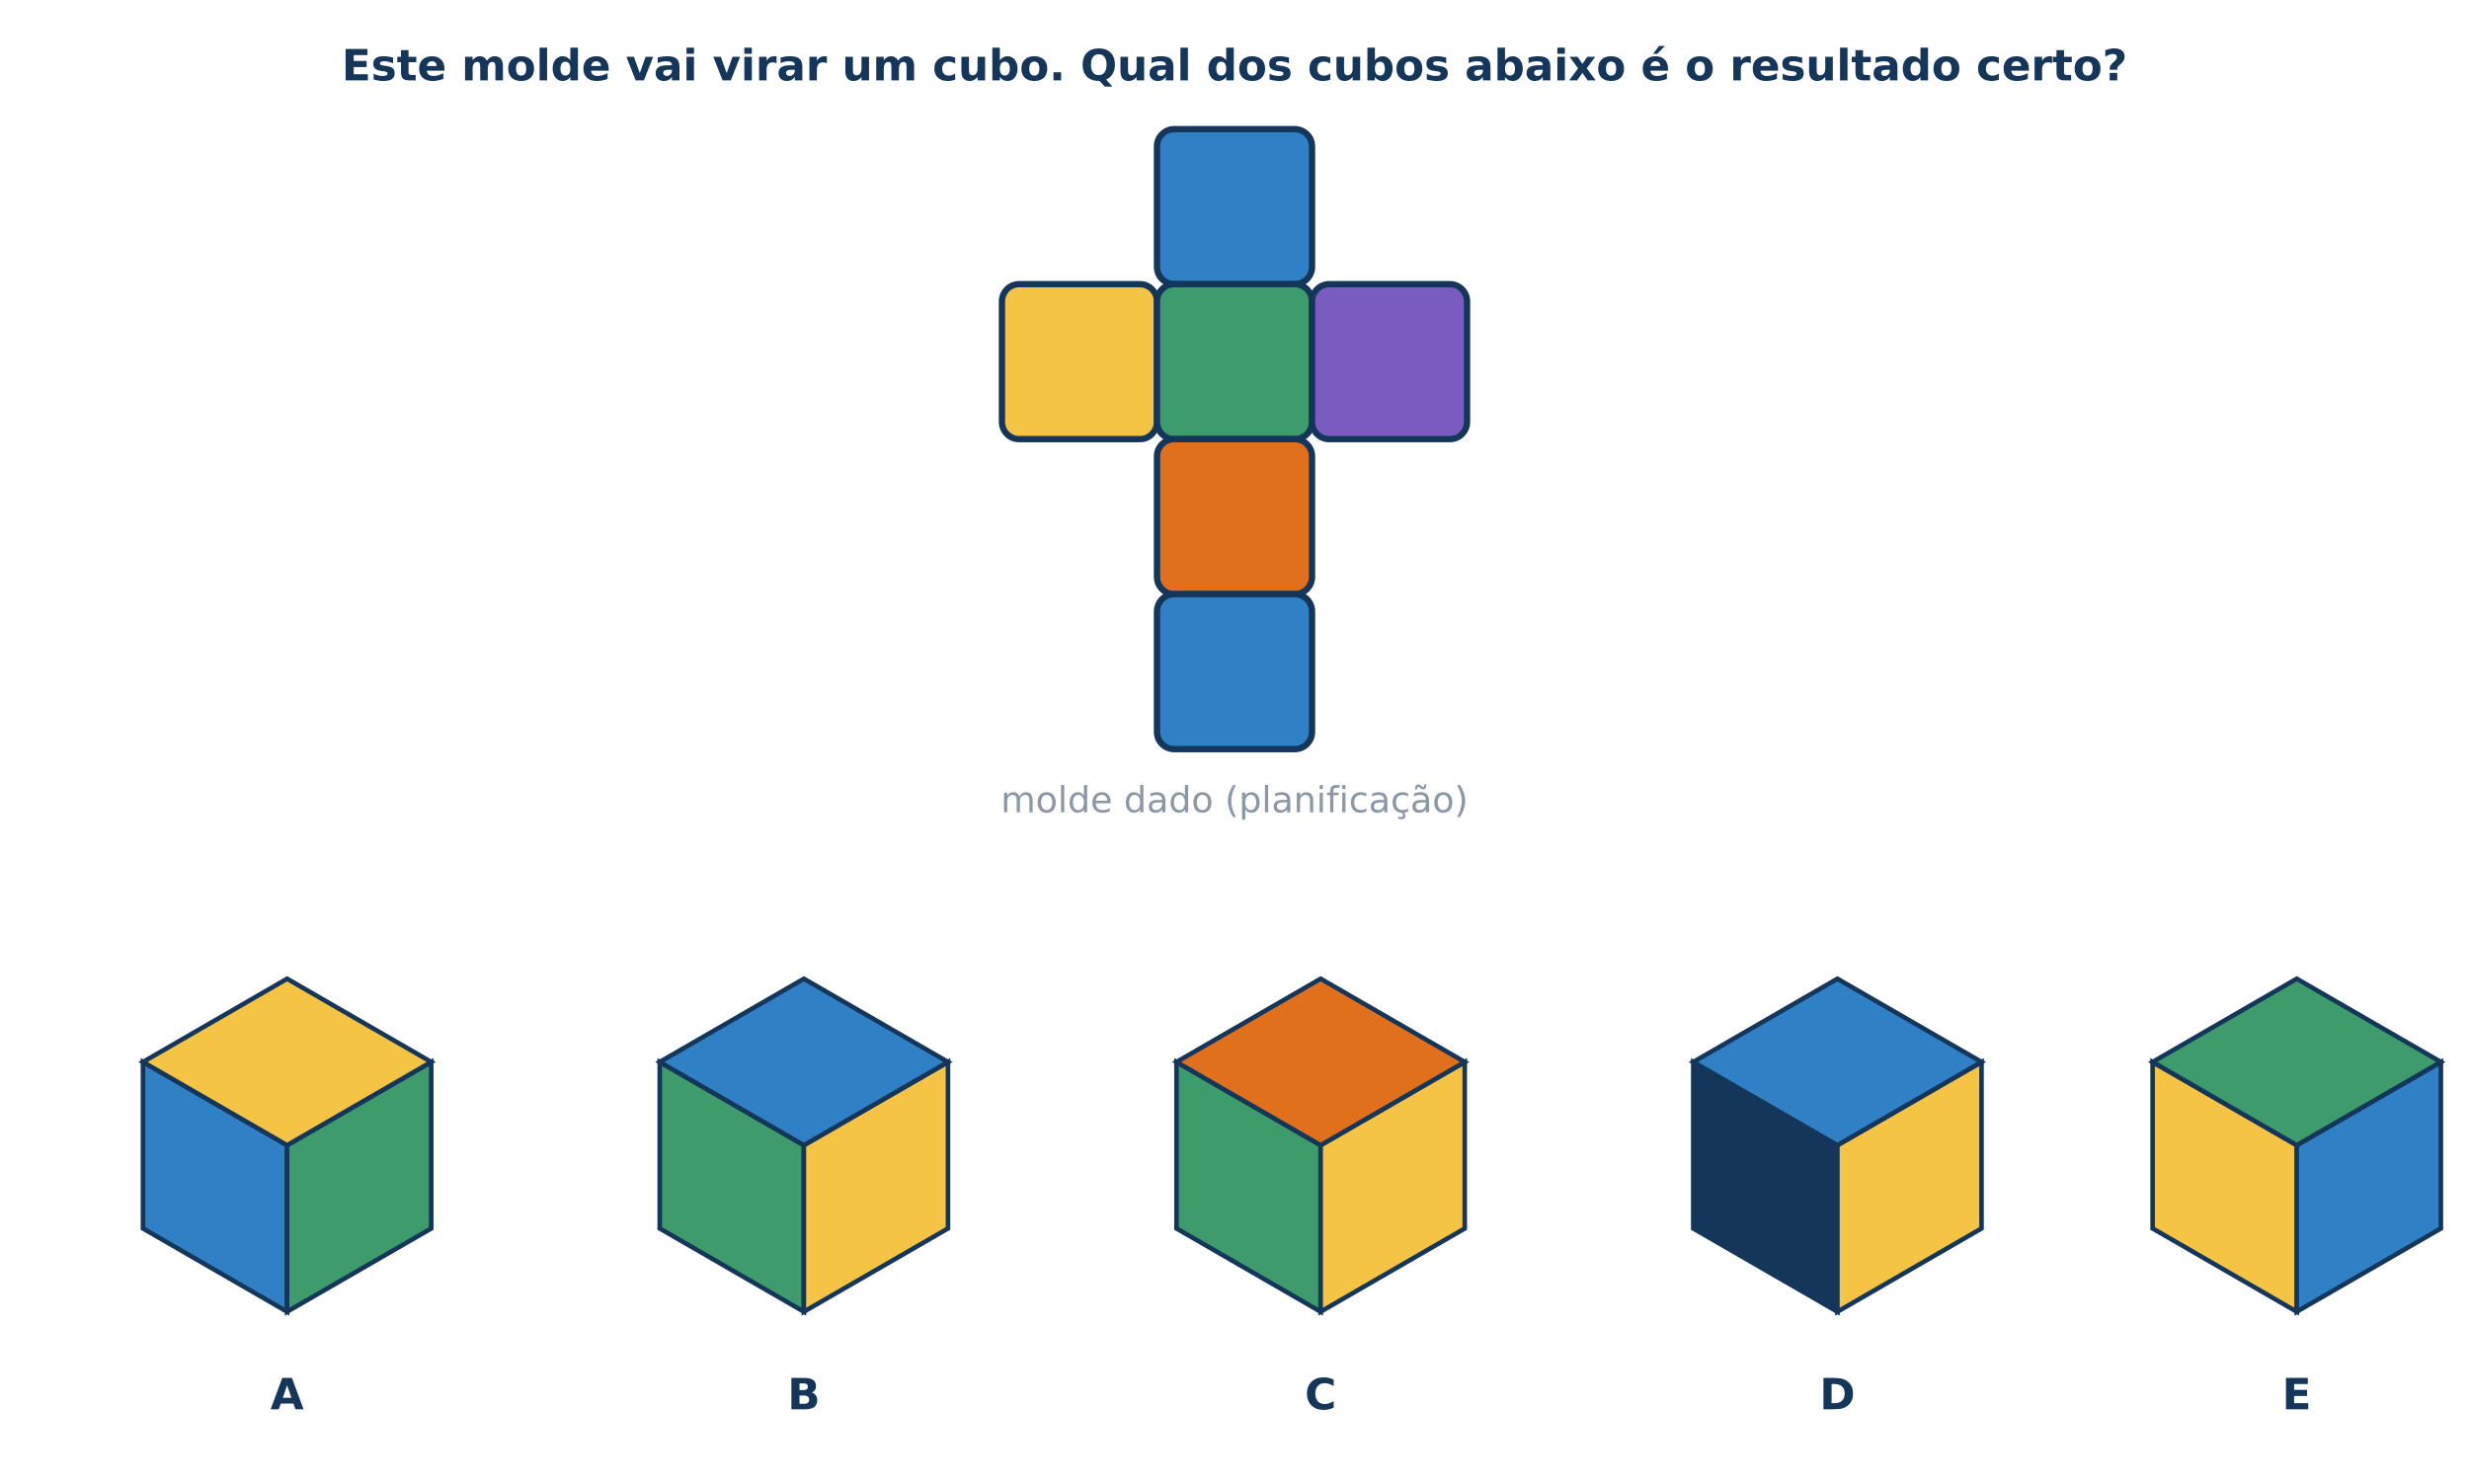
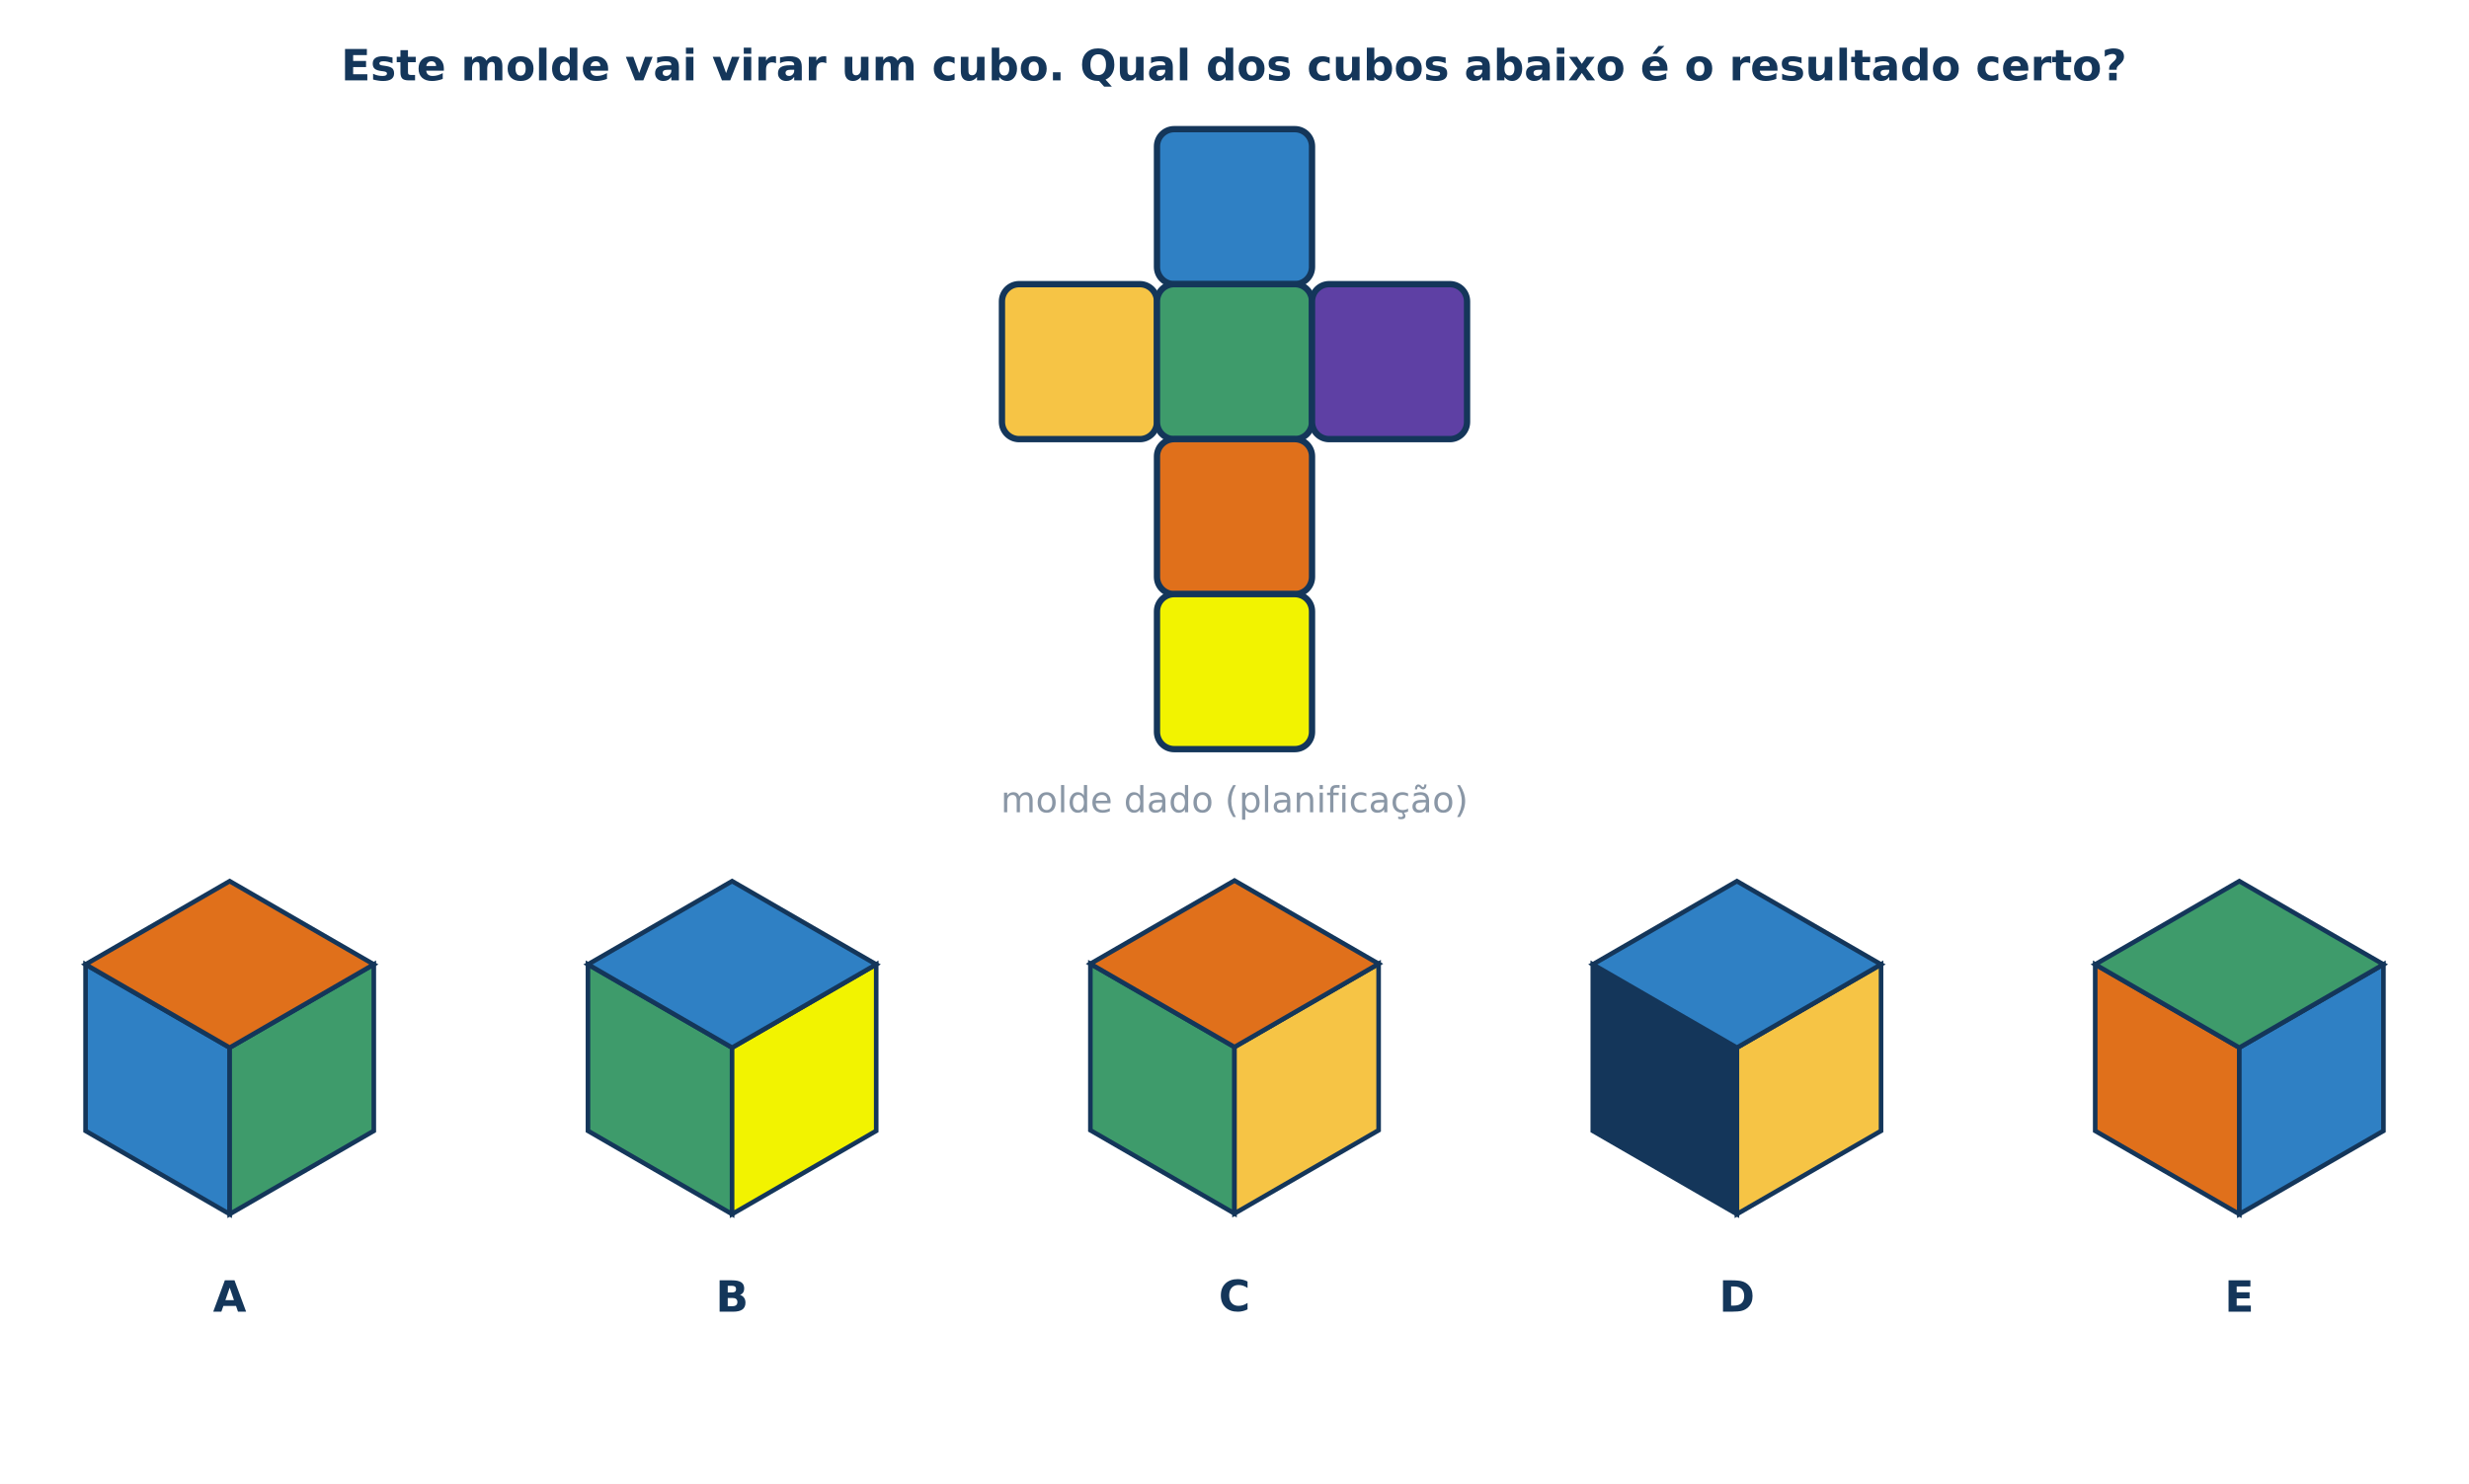
- <svg xmlns="http://www.w3.org/2000/svg" viewBox="0 0 860 517">
-   <rect width="860" height="517" fill="white" />
-   <text x="430.0" y="28.0" font-family="DejaVu Sans" font-size="15" font-weight="bold" fill="#14365A" text-anchor="middle">Este molde vai virar um cubo. Qual dos cubos abaixo é o resultado certo?</text>
-   <rect x="403.0" y="45.0" width="54.0" height="54.0" rx="6" fill="#2F80C4" stroke="#14365A" stroke-width="2.2" />
-   <rect x="349.0" y="99.0" width="54.0" height="54.0" rx="6" fill="#F6C445" stroke="#14365A" stroke-width="2.2" />
-   <rect x="403.0" y="99.0" width="54.0" height="54.0" rx="6" fill="#3E9B6B" stroke="#14365A" stroke-width="2.2" />
-   <rect x="457.0" y="99.0" width="54.0" height="54.0" rx="6" fill="#7A5CC0" stroke="#14365A" stroke-width="2.2" />
-   <rect x="403.0" y="153.0" width="54.0" height="54.0" rx="6" fill="#E0701B" stroke="#14365A" stroke-width="2.2" />
-   <rect x="403.0" y="207.0" width="54.0" height="54.0" rx="6" fill="#2F80C4" stroke="#14365A" stroke-width="2.2" />
-   <text x="430.0" y="283.0" font-family="DejaVu Sans" font-size="12.5" font-weight="normal" fill="#8A97A6" text-anchor="middle">molde dado (planificação)</text>
-   <polygon points="229.8,370.0 280.0,399.0 280.0,457.0 229.8,428.0" fill="#3E9B6B" stroke="#14365A" stroke-width="1.6" />
-   <polygon points="330.2,370.0 280.0,399.0 280.0,457.0 330.2,428.0" fill="#F6C445" stroke="#14365A" stroke-width="1.6" />
-   <polygon points="280.0,341.0 330.2,370.0 280.0,399.0 229.8,370.0" fill="#2F80C4" stroke="#14365A" stroke-width="1.6" />
-   <text x="280.0" y="491.0" font-family="DejaVu Sans" font-size="15" font-weight="bold" fill="#14365A" text-anchor="middle">B</text>
-   <polygon points="49.8,370.0 100.0,399.0 100.0,457.0 49.8,428.0" fill="#2F80C4" stroke="#14365A" stroke-width="1.6" />
-   <polygon points="150.2,370.0 100.0,399.0 100.0,457.0 150.2,428.0" fill="#3E9B6B" stroke="#14365A" stroke-width="1.6" />
-   <polygon points="100.0,341.0 150.2,370.0 100.0,399.0 49.8,370.0" fill="#F6C445" stroke="#14365A" stroke-width="1.6" />
-   <text x="100.0" y="491.0" font-family="DejaVu Sans" font-size="15" font-weight="bold" fill="#14365A" text-anchor="middle">A</text>
-   <polygon points="409.8,370.0 460.0,399.0 460.0,457.0 409.8,428.0" fill="#3E9B6B" stroke="#14365A" stroke-width="1.6" />
-   <polygon points="510.2,370.0 460.0,399.0 460.0,457.0 510.2,428.0" fill="#F6C445" stroke="#14365A" stroke-width="1.6" />
-   <polygon points="460.0,341.0 510.2,370.0 460.0,399.0 409.8,370.0" fill="#E0701B" stroke="#14365A" stroke-width="1.6" />
-   <text x="460.0" y="491.0" font-family="DejaVu Sans" font-size="15" font-weight="bold" fill="#14365A" text-anchor="middle">C</text>
-   <polygon points="589.8,370.0 640.0,399.0 640.0,457.0 589.8,428.0" fill="#14365A" stroke="#14365A" stroke-width="1.6" />
-   <polygon points="690.2,370.0 640.0,399.0 640.0,457.0 690.2,428.0" fill="#F6C445" stroke="#14365A" stroke-width="1.6" />
-   <polygon points="640.0,341.0 690.2,370.0 640.0,399.0 589.8,370.0" fill="#2F80C4" stroke="#14365A" stroke-width="1.6" />
-   <text x="640.0" y="491.0" font-family="DejaVu Sans" font-size="15" font-weight="bold" fill="#14365A" text-anchor="middle">D</text>
-   <polygon points="749.8,370.0 800.0,399.0 800.0,457.0 749.8,428.0" fill="#F6C445" stroke="#14365A" stroke-width="1.6" />
-   <polygon points="850.2,370.0 800.0,399.0 800.0,457.0 850.2,428.0" fill="#2F80C4" stroke="#14365A" stroke-width="1.6" />
-   <polygon points="800.0,341.0 850.2,370.0 800.0,399.0 749.8,370.0" fill="#3E9B6B" stroke="#14365A" stroke-width="1.6" />
-   <text x="800.0" y="491.0" font-family="DejaVu Sans" font-size="15" font-weight="bold" fill="#14365A" text-anchor="middle">E</text>
+ <svg xmlns="http://www.w3.org/2000/svg" viewBox="0 0 860 517" version="1.1" id="svg21">
+   <defs id="defs21" />
+   <rect width="860" height="517" fill="white" id="rect1" />
+   <text x="429.799" y="28" font-family="'DejaVu Sans'" font-size="15px" font-weight="bold" fill="#14365a" text-anchor="middle" id="text1">Este molde vai virar um cubo. Qual dos cubos abaixo é o resultado certo?</text>
+   <rect x="403" y="45" width="54" height="54" rx="6" fill="#2f80c4" stroke="#14365a" stroke-width="2.2" id="rect2" />
+   <rect x="349" y="99" width="54" height="54" rx="6" fill="#f6c445" stroke="#14365a" stroke-width="2.2" id="rect3" />
+   <rect x="403" y="99" width="54" height="54" rx="6" fill="#3e9b6b" stroke="#14365a" stroke-width="2.2" id="rect4" />
+   <rect x="457" y="99" width="54" height="54" rx="6" fill="#7a5cc0" stroke="#14365a" stroke-width="2.2" id="rect5" style="fill:#5e40a4;fill-opacity:1" />
+   <rect x="403" y="153" width="54" height="54" rx="6" fill="#e0701b" stroke="#14365a" stroke-width="2.2" id="rect6" />
+   <rect x="403" y="207" width="54" height="54" rx="6" fill="#2f80c4" stroke="#14365a" stroke-width="2.2" id="rect7" style="fill:#f2f300;fill-opacity:1" />
+   <text x="430" y="283" font-family="'DejaVu Sans'" font-size="12.5px" font-weight="normal" fill="#8a97a6" text-anchor="middle" id="text7">molde dado (planificação)</text>
+   <polygon points="229.8,428 229.8,370 280,399 280,457 " fill="#3e9b6b" stroke="#14365a" stroke-width="1.6" id="polygon7" transform="translate(-25,-34)" />
+   <polygon points="330.2,428 330.2,370 280,399 280,457 " fill="#f6c445" stroke="#14365a" stroke-width="1.6" id="polygon8" transform="translate(-25,-34)" style="fill:#f2f300;fill-opacity:1" />
+   <polygon points="229.8,370 280,341 330.2,370 280,399 " fill="#2f80c4" stroke="#14365a" stroke-width="1.6" id="polygon9" transform="translate(-25,-34)" />
+   <text x="255" y="457" font-family="'DejaVu Sans'" font-size="15px" font-weight="bold" fill="#14365a" text-anchor="middle" id="text9">B</text>
+   <polygon points="100,457 49.8,428 49.8,370 100,399 " fill="#2f80c4" stroke="#14365a" stroke-width="1.6" id="polygon10" transform="translate(-20,-34)" />
+   <polygon points="100,457 150.2,428 150.2,370 100,399 " fill="#3e9b6b" stroke="#14365a" stroke-width="1.6" id="polygon11" transform="translate(-20,-34)" />
+   <polygon points="100,399 49.8,370 100,341 150.2,370 " fill="#f6c445" stroke="#14365a" stroke-width="1.6" id="polygon12" transform="translate(-20,-34)" style="fill:#e0701b;fill-opacity:1" />
+   <text x="80" y="457" font-family="'DejaVu Sans'" font-size="15px" font-weight="bold" fill="#14365a" text-anchor="middle" id="text12">A</text>
+   <polygon points="409.8,428 409.8,370 460,399 460,457 " fill="#3e9b6b" stroke="#14365a" stroke-width="1.6" id="polygon13" transform="translate(-30,-34.2124)" />
+   <polygon points="510.2,428 510.2,370 460,399 460,457 " fill="#f6c445" stroke="#14365a" stroke-width="1.6" id="polygon14" transform="translate(-30,-34.2124)" />
+   <polygon points="409.8,370 460,341 510.2,370 460,399 " fill="#e0701b" stroke="#14365a" stroke-width="1.6" id="polygon15" transform="translate(-30,-34.2124)" />
+   <text x="430" y="456.788" font-family="'DejaVu Sans'" font-size="15px" font-weight="bold" fill="#14365a" text-anchor="middle" id="text15">C</text>
+   <polygon points="589.8,428 589.8,370 640,399 640,457 " fill="#14365a" stroke="#14365a" stroke-width="1.6" id="polygon16" transform="translate(-35,-34)" />
+   <polygon points="690.2,428 690.2,370 640,399 640,457 " fill="#f6c445" stroke="#14365a" stroke-width="1.6" id="polygon17" transform="translate(-35,-34)" />
+   <polygon points="589.8,370 640,341 690.2,370 640,399 " fill="#2f80c4" stroke="#14365a" stroke-width="1.6" id="polygon18" transform="translate(-35,-34)" />
+   <text x="605" y="457" font-family="'DejaVu Sans'" font-size="15px" font-weight="bold" fill="#14365a" text-anchor="middle" id="text18">D</text>
+   <polygon points="749.8,370 800,399 800,457 749.8,428 " fill="#f6c445" stroke="#14365a" stroke-width="1.6" id="polygon19" transform="translate(-20,-34)" style="fill:#e0701b;fill-opacity:1" />
+   <polygon points="850.2,370 800,399 800,457 850.2,428 " fill="#2f80c4" stroke="#14365a" stroke-width="1.6" id="polygon20" transform="translate(-20,-34)" />
+   <polygon points="800,341 850.2,370 800,399 749.8,370 " fill="#3e9b6b" stroke="#14365a" stroke-width="1.6" id="polygon21" transform="translate(-20,-34)" />
+   <text x="780" y="457" font-family="'DejaVu Sans'" font-size="15px" font-weight="bold" fill="#14365a" text-anchor="middle" id="text21">E</text>
</svg>
